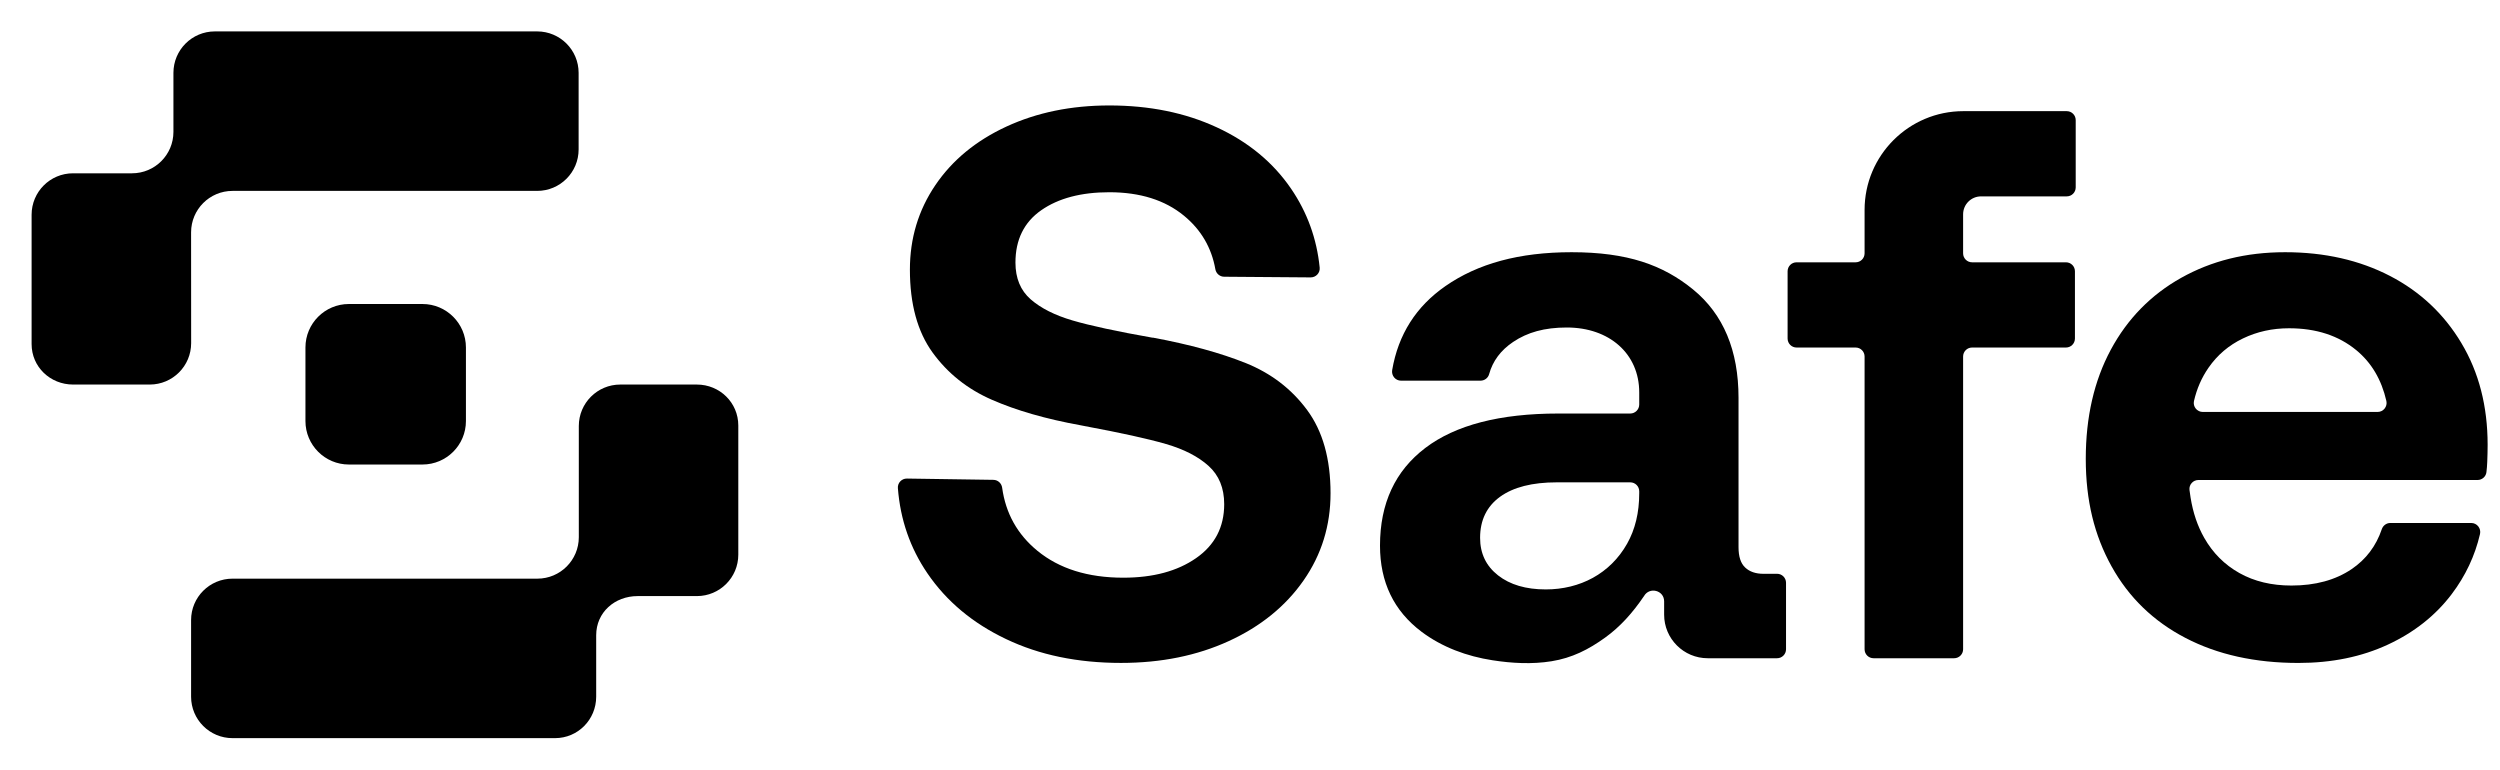
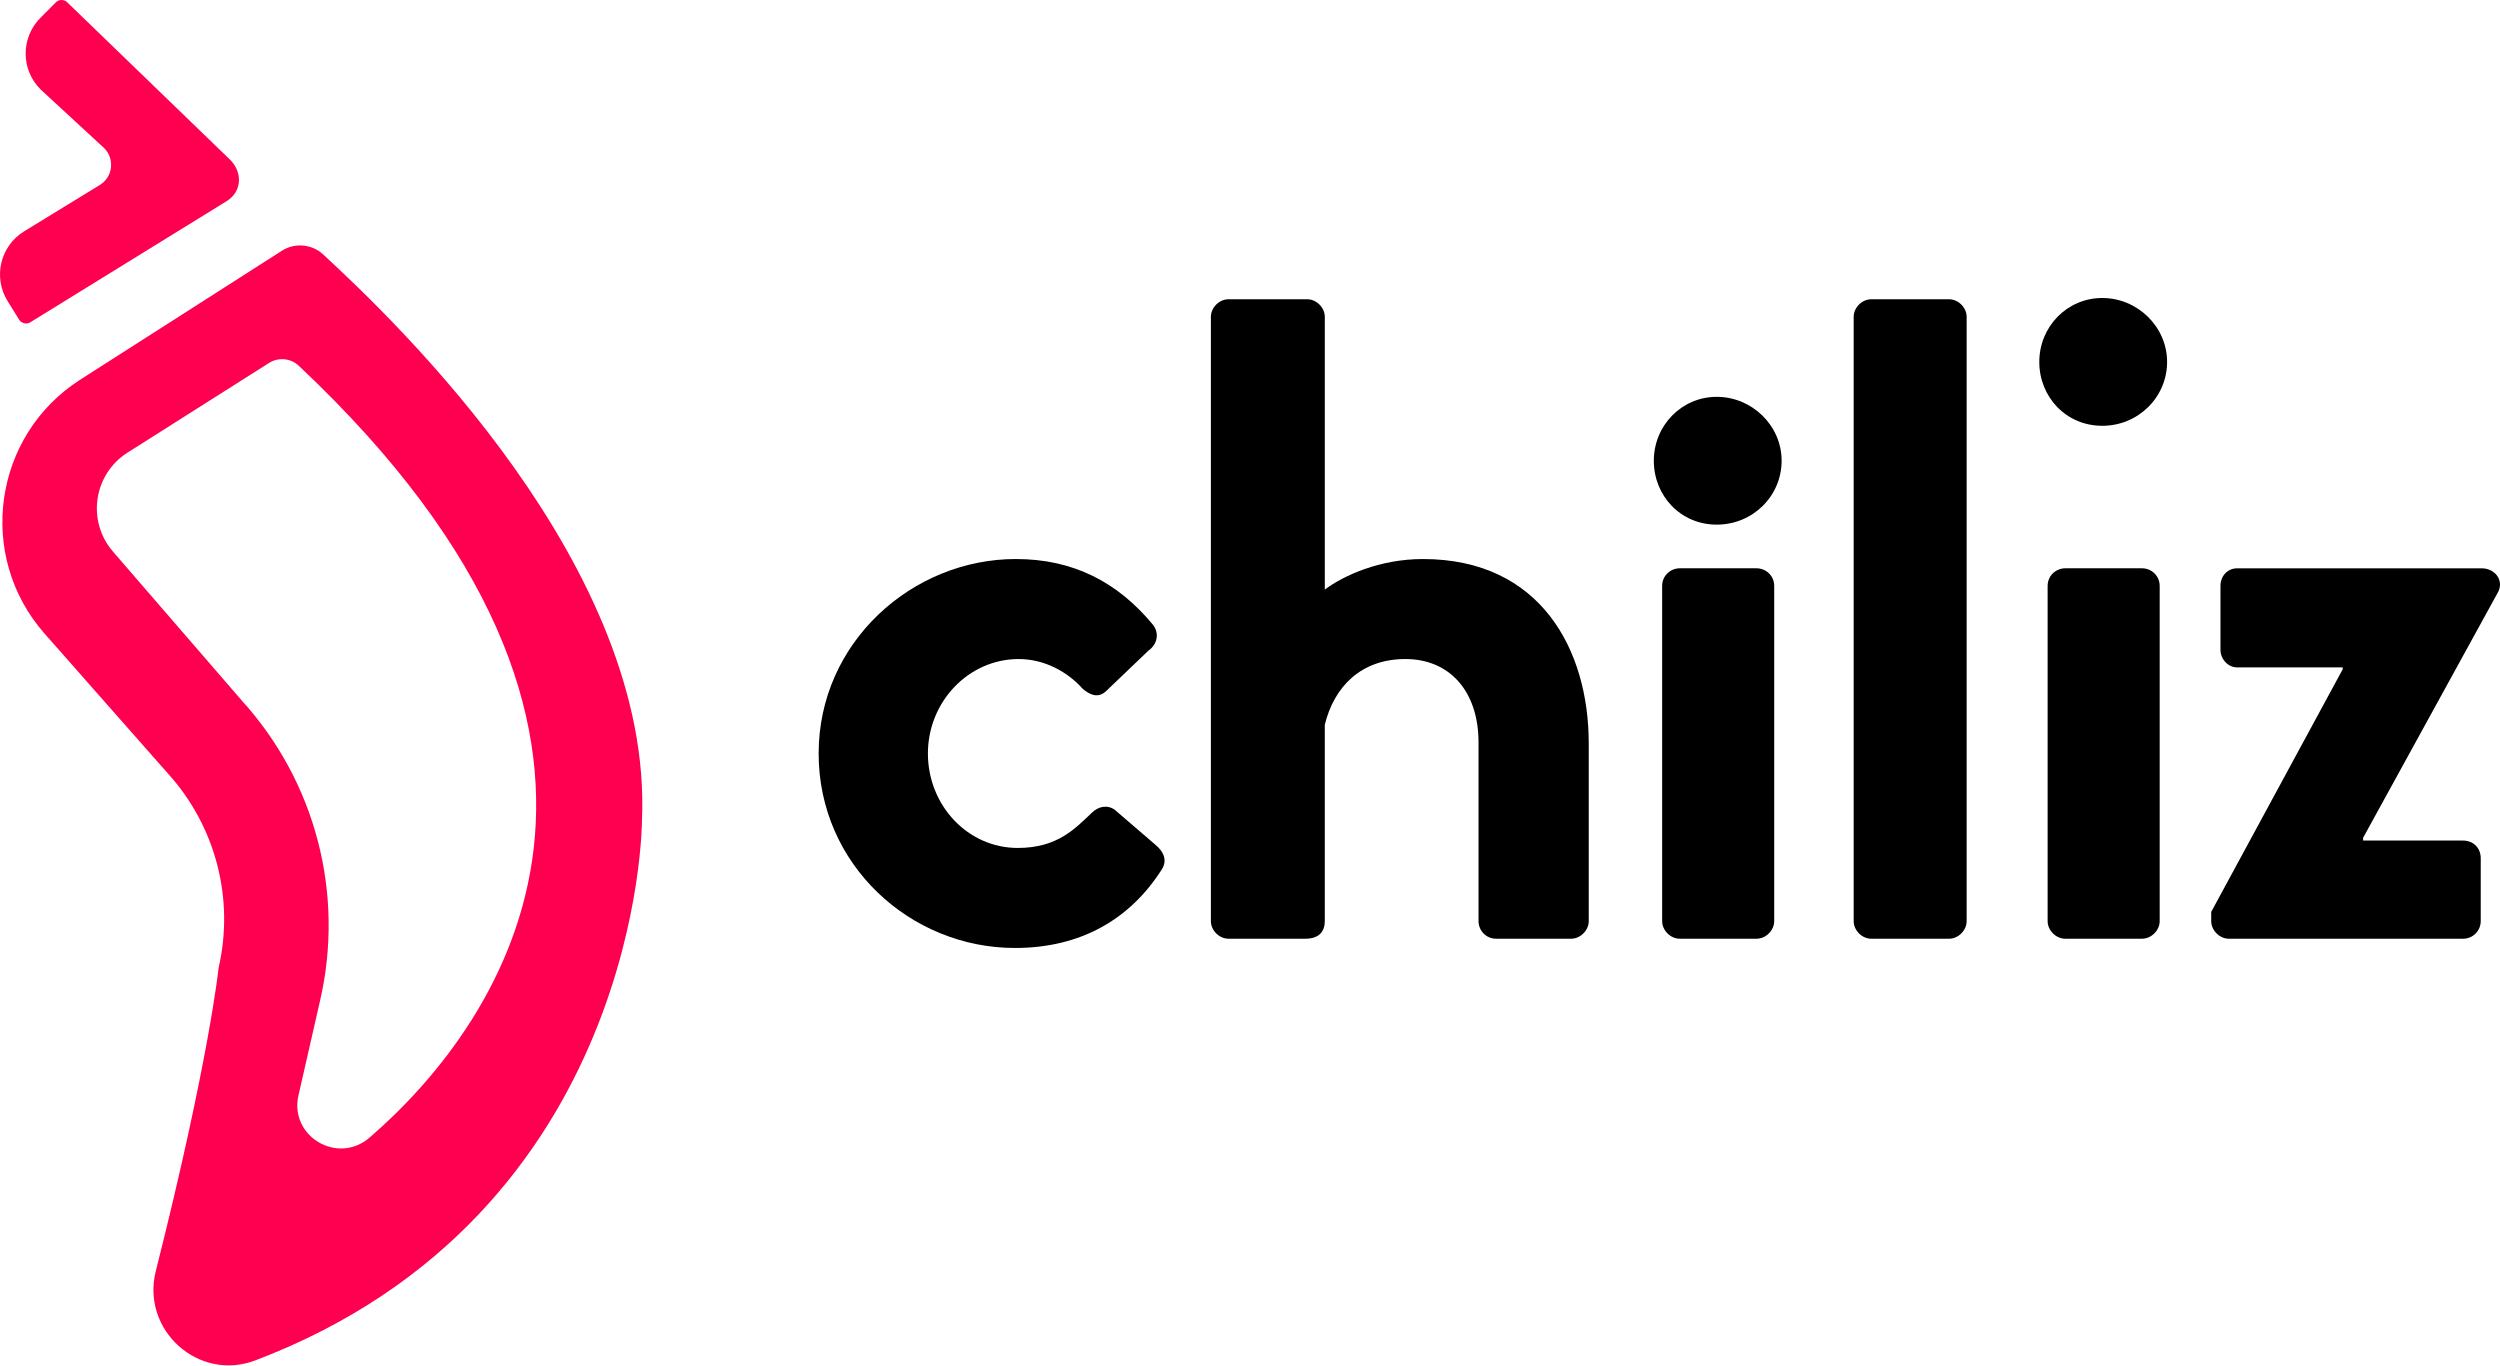
- <svg xmlns="http://www.w3.org/2000/svg" width="78" height="24" viewBox="0 0 78 24" fill="none">
-   <path d="M38.867 11.328C38.078 11.011 37.114 10.747 35.976 10.535H35.952C34.846 10.34 34.016 10.161 33.463 9.998C32.91 9.836 32.475 9.616 32.158 9.34C31.841 9.063 31.682 8.681 31.682 8.193C31.682 7.478 31.951 6.933 32.487 6.559C33.024 6.185 33.732 5.998 34.61 5.998C35.569 5.998 36.346 6.242 36.94 6.73C37.473 7.168 37.799 7.725 37.919 8.399C37.943 8.534 38.057 8.633 38.193 8.634L40.892 8.655C41.058 8.656 41.191 8.514 41.174 8.349C41.084 7.447 40.786 6.626 40.282 5.888C39.721 5.067 38.948 4.428 37.964 3.973C36.98 3.517 35.862 3.29 34.61 3.29C33.423 3.29 32.353 3.509 31.402 3.948C30.451 4.388 29.711 4.997 29.182 5.778C28.653 6.559 28.389 7.437 28.389 8.413C28.389 9.486 28.625 10.348 29.096 10.998C29.568 11.649 30.186 12.141 30.95 12.474C31.714 12.808 32.633 13.072 33.706 13.267L33.828 13.291C34.966 13.503 35.817 13.69 36.378 13.853C36.939 14.016 37.382 14.243 37.707 14.536C38.032 14.829 38.195 15.227 38.195 15.731C38.195 16.447 37.902 17.008 37.317 17.414C36.732 17.821 35.975 18.024 35.048 18.024C33.942 18.024 33.048 17.744 32.365 17.183C31.743 16.672 31.377 16.017 31.267 15.216C31.248 15.078 31.133 14.973 30.994 14.971L28.298 14.931C28.134 14.928 28.001 15.066 28.014 15.23C28.09 16.214 28.398 17.101 28.937 17.89C29.531 18.761 30.348 19.444 31.389 19.939C32.429 20.436 33.625 20.683 34.975 20.683C36.227 20.683 37.349 20.456 38.342 20C39.333 19.545 40.11 18.915 40.671 18.11C41.233 17.305 41.513 16.398 41.513 15.39C41.513 14.316 41.269 13.45 40.781 12.791C40.294 12.132 39.655 11.645 38.866 11.327L38.867 11.328Z" fill="currentColor" />
-   <path d="M55.444 17.903H55.023C54.779 17.903 54.588 17.838 54.45 17.707C54.311 17.578 54.242 17.366 54.242 17.073V12.413C54.242 10.934 53.77 9.807 52.828 9.035C51.884 8.263 50.773 7.869 49.033 7.869C47.391 7.869 46.107 8.226 45.099 8.925C44.18 9.563 43.626 10.436 43.436 11.546C43.407 11.719 43.537 11.877 43.712 11.877H46.191C46.316 11.877 46.427 11.795 46.46 11.675C46.573 11.264 46.823 10.929 47.209 10.669C47.656 10.368 48.187 10.218 48.886 10.218C50.206 10.218 51.144 11.031 51.144 12.243V12.621C51.144 12.776 51.018 12.902 50.864 12.902H48.618C46.796 12.902 45.414 13.26 44.471 13.975C43.528 14.691 43.056 15.707 43.056 17.024C43.056 18.163 43.487 19.058 44.349 19.708C44.996 20.195 45.769 20.477 46.565 20.6C47.173 20.695 47.797 20.729 48.407 20.631C49.045 20.529 49.564 20.266 50.083 19.891C50.55 19.554 50.938 19.122 51.294 18.596C51.467 18.299 51.921 18.418 51.921 18.762V19.176C51.92 19.927 52.53 20.537 53.281 20.537H55.444C55.599 20.537 55.724 20.412 55.724 20.257V18.182C55.724 18.028 55.599 17.902 55.444 17.902V17.903ZM51.144 15.39C51.144 15.992 51.018 16.516 50.766 16.963C50.237 17.901 49.292 18.39 48.228 18.39C47.61 18.39 47.114 18.244 46.74 17.952C46.366 17.659 46.179 17.269 46.179 16.78C46.179 16.228 46.387 15.801 46.801 15.5C47.216 15.2 47.805 15.049 48.57 15.049H50.864C51.019 15.049 51.144 15.174 51.144 15.329V15.39Z" fill="currentColor" />
-   <path d="M64.483 3.468H61.257C59.555 3.468 58.175 4.848 58.175 6.55V7.904C58.175 8.059 58.05 8.184 57.895 8.184H56.053C55.898 8.184 55.773 8.309 55.773 8.464V10.562C55.773 10.717 55.898 10.843 56.053 10.843H57.895C58.05 10.843 58.175 10.968 58.175 11.123V20.257C58.175 20.412 58.3 20.537 58.455 20.537H60.969C61.123 20.537 61.249 20.412 61.249 20.257V11.123C61.249 10.968 61.374 10.843 61.529 10.843H64.458C64.613 10.843 64.738 10.717 64.738 10.562V8.464C64.738 8.309 64.613 8.184 64.458 8.184H61.529C61.374 8.184 61.249 8.059 61.249 7.904V6.687C61.249 6.377 61.5 6.127 61.809 6.127H64.482C64.637 6.127 64.762 6.002 64.762 5.847V3.748C64.762 3.593 64.637 3.468 64.482 3.468H64.483Z" fill="currentColor" />
-   <path d="M76.797 10.706C76.253 9.796 75.508 9.096 74.565 8.608C73.622 8.12 72.532 7.869 71.296 7.869C70.061 7.869 68.995 8.141 68.052 8.669C67.109 9.198 66.376 9.946 65.856 10.913C65.336 11.881 65.076 13.015 65.076 14.317C65.076 15.618 65.344 16.703 65.881 17.671C66.418 18.639 67.186 19.383 68.186 19.903C69.186 20.424 70.361 20.684 71.711 20.684C72.752 20.684 73.683 20.493 74.504 20.111C75.325 19.729 75.988 19.204 76.492 18.538C76.924 17.967 77.218 17.342 77.376 16.663C77.417 16.487 77.284 16.317 77.103 16.317H74.578C74.457 16.317 74.351 16.396 74.312 16.511C74.134 17.036 73.82 17.452 73.37 17.757C72.865 18.098 72.239 18.269 71.492 18.269C70.873 18.269 70.333 18.139 69.869 17.879C69.406 17.619 69.04 17.253 68.772 16.781C68.666 16.595 68.579 16.398 68.51 16.195C68.436 15.977 68.383 15.753 68.346 15.525C68.333 15.446 68.322 15.366 68.312 15.286C68.293 15.12 68.424 14.976 68.591 14.976H77.299C77.44 14.976 77.561 14.871 77.577 14.73C77.589 14.627 77.598 14.522 77.602 14.414C77.61 14.219 77.614 14.04 77.614 13.878C77.614 12.675 77.342 11.618 76.797 10.707L76.797 10.706ZM74.181 12.853H68.727C68.548 12.853 68.413 12.687 68.452 12.512C68.54 12.13 68.69 11.784 68.905 11.474C69.181 11.076 69.539 10.771 69.979 10.56C70.418 10.348 70.897 10.242 71.418 10.242C72.264 10.242 72.963 10.47 73.516 10.925C73.991 11.316 74.303 11.845 74.455 12.511C74.494 12.686 74.36 12.853 74.181 12.853Z" fill="currentColor" />
-   <path d="M21.742 11.998H19.352C18.638 11.998 18.059 12.577 18.059 13.291V16.761C18.059 17.475 17.48 18.054 16.767 18.054H7.255C6.541 18.054 5.962 18.632 5.962 19.346V21.737C5.962 22.451 6.541 23.03 7.255 23.03H17.317C18.031 23.03 18.601 22.451 18.601 21.737V19.819C18.601 19.105 19.18 18.598 19.894 18.598H21.742C22.456 18.598 23.035 18.02 23.035 17.306V13.276C23.035 12.562 22.456 11.998 21.742 11.998H21.742Z" fill="currentColor" />
-   <path d="M5.962 7.249C5.962 6.535 6.54 5.956 7.255 5.956H16.76C17.474 5.956 18.053 5.377 18.053 4.663V2.273C18.053 1.559 17.474 0.98 16.76 0.98H6.704C5.989 0.98 5.411 1.559 5.411 2.273V4.115C5.411 4.829 4.832 5.407 4.118 5.407H2.278C1.564 5.407 0.986 5.986 0.986 6.7V10.734C0.986 11.448 1.567 11.998 2.281 11.998H4.672C5.386 11.998 5.964 11.419 5.964 10.705L5.962 7.249V7.249Z" fill="currentColor" />
-   <path d="M10.885 9.485H13.181C13.93 9.485 14.537 10.093 14.537 10.841V13.137C14.537 13.886 13.929 14.493 13.181 14.493H10.885C10.137 14.493 9.53 13.885 9.53 13.137V10.841C9.53 10.092 10.137 9.485 10.885 9.485Z" fill="currentColor" />
+ <svg xmlns="http://www.w3.org/2000/svg" id="Layer_2" data-name="Layer 2" viewBox="0 0 1665.87 909.83">
+   <defs>
+     <style>
+       .cls-1 {
+         fill: currentColor;
+       }
+ 
+       .cls-2 {
+         fill: #ff0051;
+       }
+     </style>
+   </defs>
+   <g id="Layer_1-2" data-name="Layer 1">
+     <g>
+       <g>
+         <path class="cls-1" d="M676.95,372.51c38.26,0,67.88,15.43,91.33,43.81,4.32,5.55,3.08,12.96-3.09,17.28l-28.39,27.15c-5.55,4.94-11.11,1.85-15.43-1.85-9.87-11.11-25.3-19.75-42.58-19.75-33.32,0-60.48,28.39-60.48,62.94s26.53,62.94,59.86,62.94c26.54,0,38.26-12.96,49.37-23.45,4.32-4.32,10.49-5.55,15.43-1.85l26.54,22.83c6.17,4.94,8.64,11.11,4.32,17.28-20.98,32.71-53.69,51.84-97.5,51.84-69.73,0-130.83-55.54-130.83-129.59s62.33-129.59,131.44-129.59Z" />
+         <path class="cls-1" d="M806.88,211.13c0-6.17,5.55-11.72,11.72-11.72h52.46c6.17,0,11.72,5.55,11.72,11.72v181.74c12.34-9.26,36.41-20.36,65.41-20.36,78.37,0,110.46,60.48,110.46,122.8v118.48c0,6.17-5.55,11.72-11.72,11.72h-49.99c-6.79,0-11.73-5.55-11.73-11.72v-119.1c0-33.94-19.13-55.54-48.75-55.54s-47.52,18.51-53.69,43.81v130.83c0,6.79-3.7,11.72-12.96,11.72h-51.22c-6.17,0-11.72-5.55-11.72-11.72V211.13Z" />
+         <path class="cls-1" d="M1358.88,241.15c0-23.45,18.51-42.58,41.96-42.58s43.2,19.13,43.2,42.58-19.13,42.58-43.2,42.58-41.96-19.13-41.96-42.58Zm5.55,149.25c0-6.79,5.55-11.72,11.72-11.72h51.22c6.17,0,11.73,4.94,11.73,11.72v223.39c0,6.17-5.55,11.72-11.73,11.72h-51.22c-6.17,0-11.72-5.55-11.72-11.72v-223.39Z" />
+         <path class="cls-1" d="M1235.19,211.13c0-6.17,5.55-11.72,11.72-11.72h51.84c6.17,0,11.72,5.55,11.72,11.72v402.67c0,6.17-5.55,11.72-11.72,11.72h-51.84c-6.17,0-11.72-5.55-11.72-11.72V211.13Z" />
+         <path class="cls-1" d="M1102.02,307.01c0-23.45,18.51-42.58,41.96-42.58s43.2,19.13,43.2,42.58-19.13,42.58-43.2,42.58-41.96-19.13-41.96-42.58Zm5.55,83.39c0-6.79,5.55-11.72,11.72-11.72h51.22c6.17,0,11.73,4.94,11.73,11.72v223.39c0,6.17-5.55,11.72-11.73,11.72h-51.22c-6.17,0-11.72-5.55-11.72-11.72v-223.39Z" />
+         <path class="cls-1" d="M1473.44,607.62l87.63-161.68v-1.23h-70.35c-6.17,0-11.11-5.55-11.11-11.72v-42.58c0-6.79,4.94-11.72,11.11-11.72h162.92c9.26,0,15.43,8.64,10.49,16.66l-89.48,162.91v1.85h66.65c6.79,0,11.73,4.94,11.73,11.72v41.96c0,6.17-4.94,11.72-11.73,11.72h-156.13c-6.17,0-11.73-5.55-11.73-11.72v-6.17Z" />
+       </g>
+       <g>
+         <path class="cls-2" d="M20.24,214.73l129.97-80.19c11.44-6.48,11.43-19.84,3.2-28.02L44.85,1.59c-2.13-2.12-5.58-2.11-7.7,.02l-10.25,10.31c-13.12,13.2-13.06,34.53,.13,47.66l42.37,39.11c7.2,7.16,5.83,19.17-2.8,24.52l-50.65,31.01C.13,164.02-4.74,184.8,5.06,200.61l7.66,12.35c1.59,2.56,4.96,3.35,7.52,1.76Z" />
+         <path class="cls-2" d="M145.65,645c10.67-46.17-1.98-94.63-33.86-129.69L29.74,422.26C-15.94,370.47-4.65,290.13,53.54,252.93l134.26-85.83c8.67-5.54,19.98-4.53,27.54,2.45,49.12,45.31,220.01,208.56,212.43,377.15,0,0,.2,261.81-257.63,359.79-37.88,14.4-76.24-20.23-66.32-59.53,35.62-141.13,41.83-201.97,41.83-201.97Zm33.6-403.14c-20.53,13.01-60.31,38.21-94.26,59.73-22.72,14.4-27.3,45.61-9.71,65.96l85.79,99.2c49.16,54.07,68.67,128.81,52.21,200l-14.38,63.09c-6.25,27.4,26.09,46.56,47.36,28.2,90.39-78.03,217.13-265.6-47.19-514.33-5.39-5.07-13.56-5.81-19.81-1.85Z" />
+       </g>
+     </g>
+   </g>
</svg>
